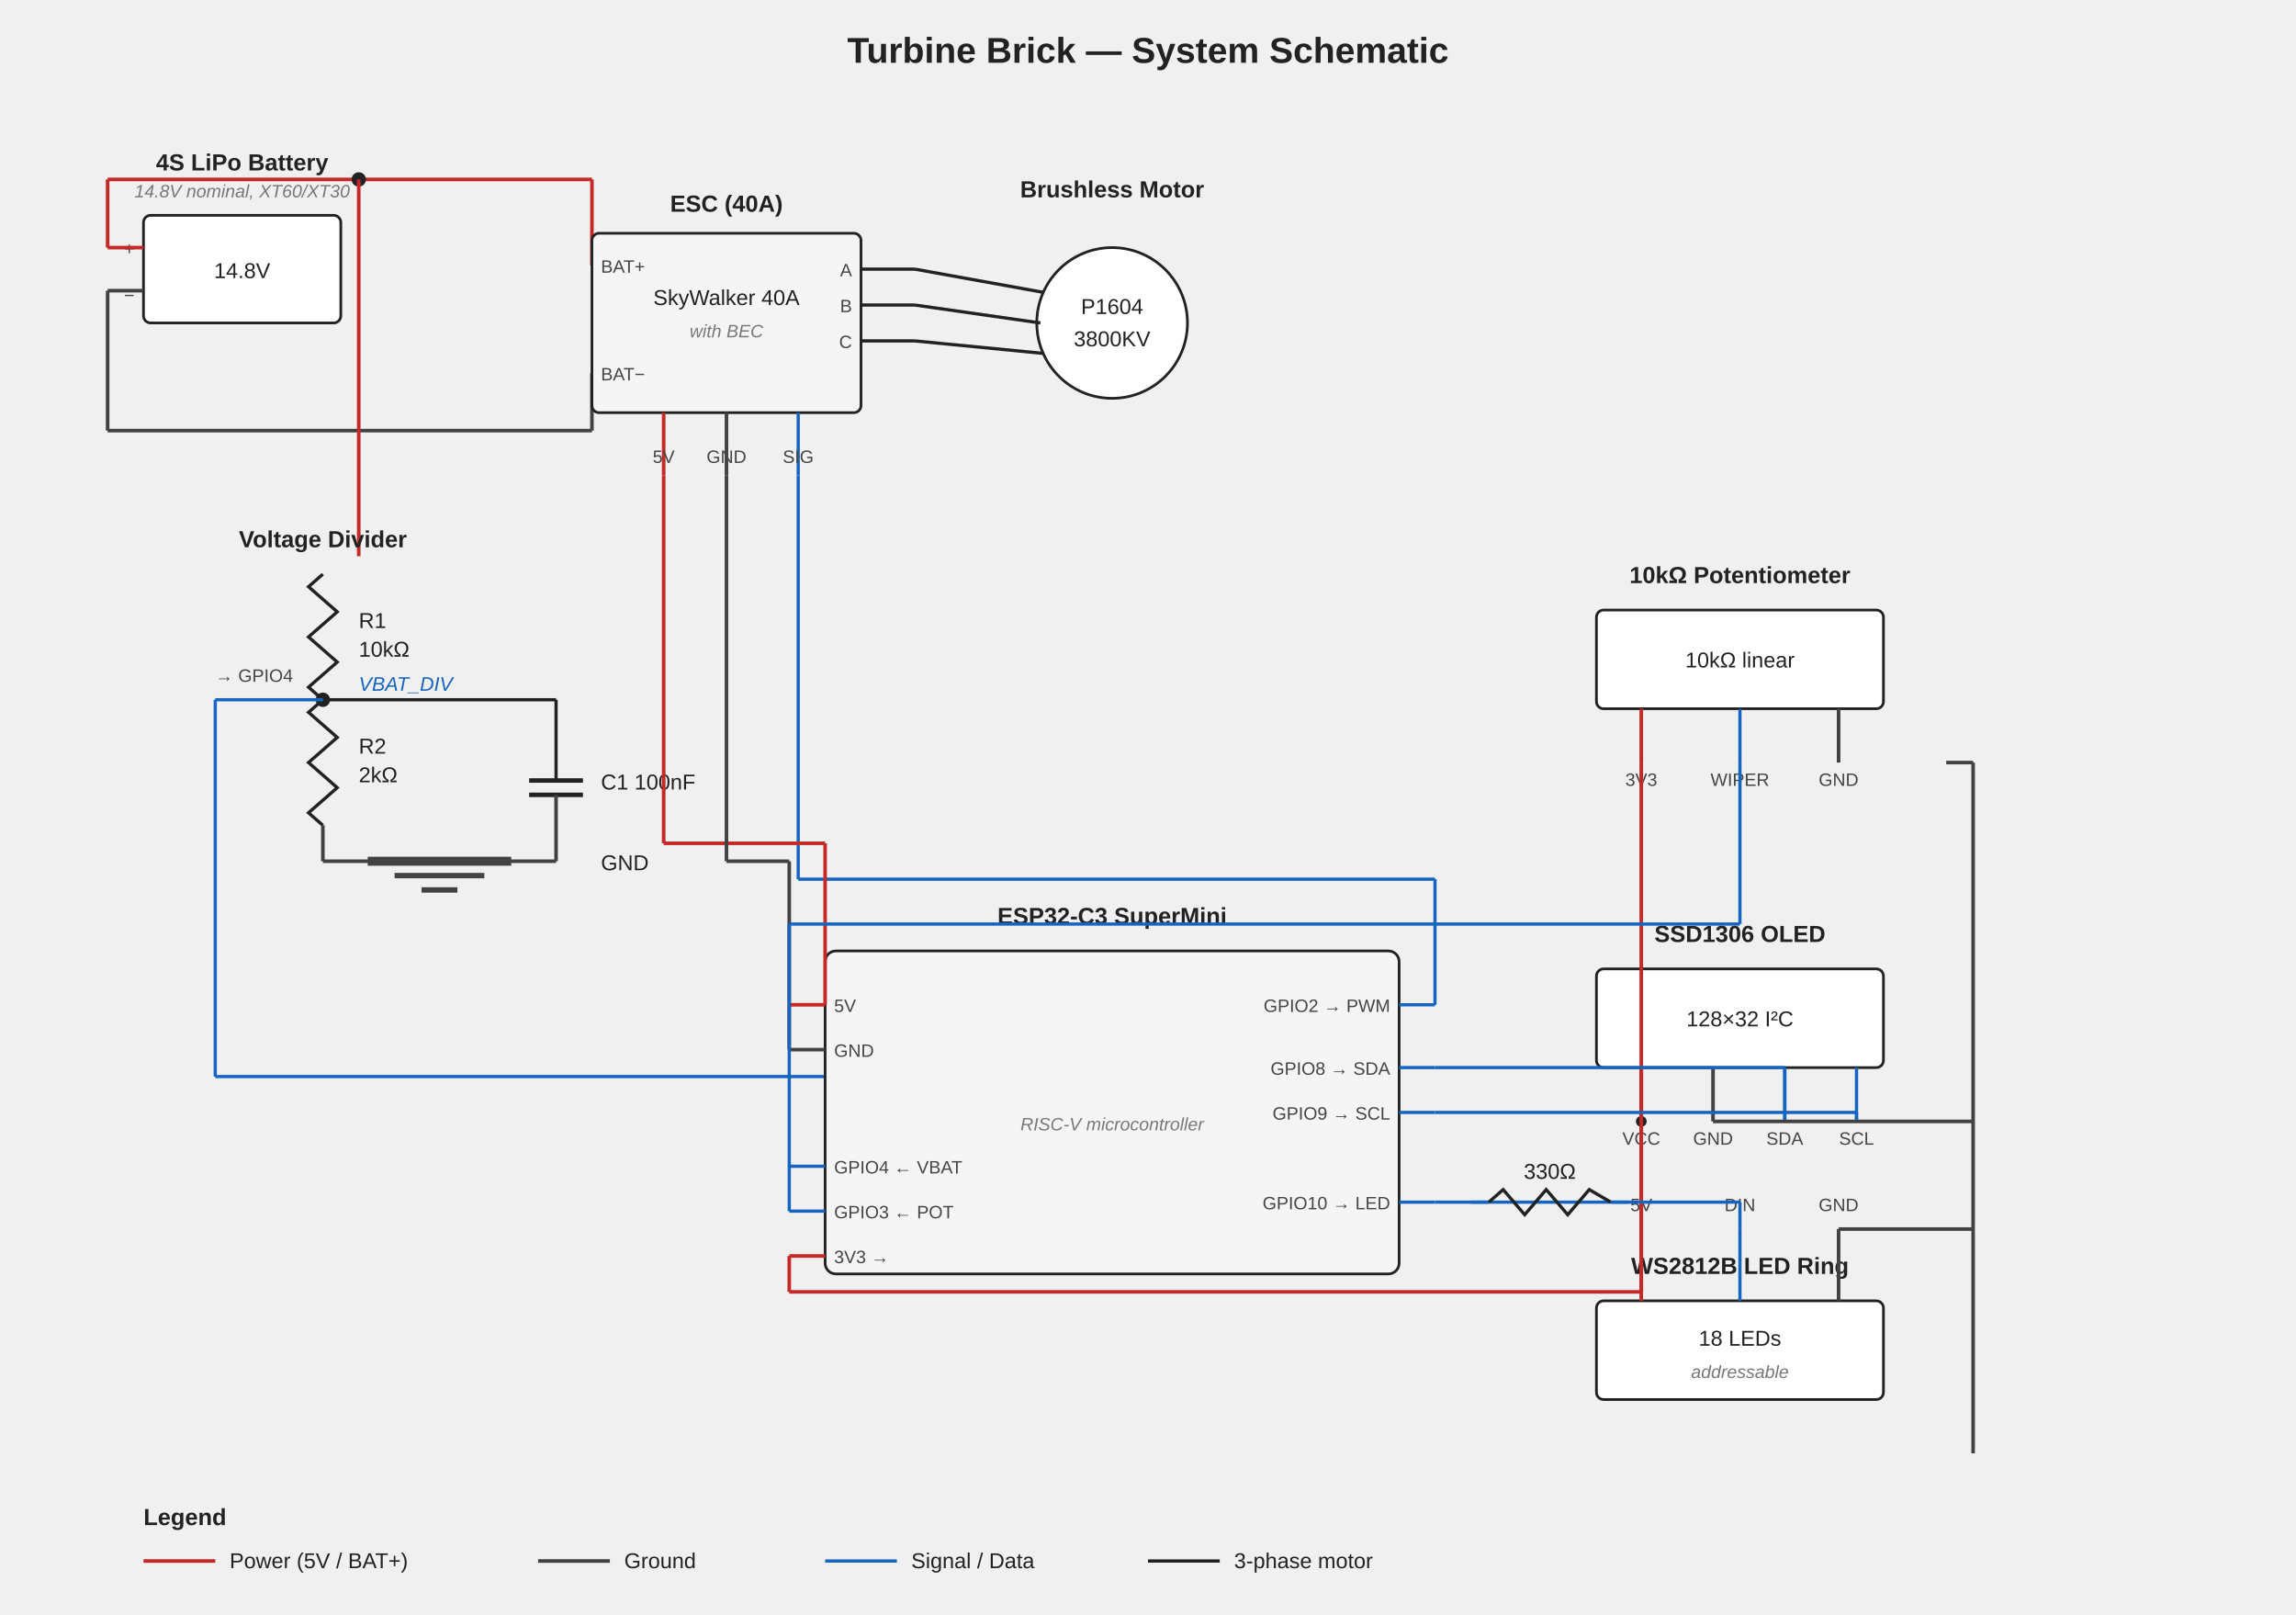
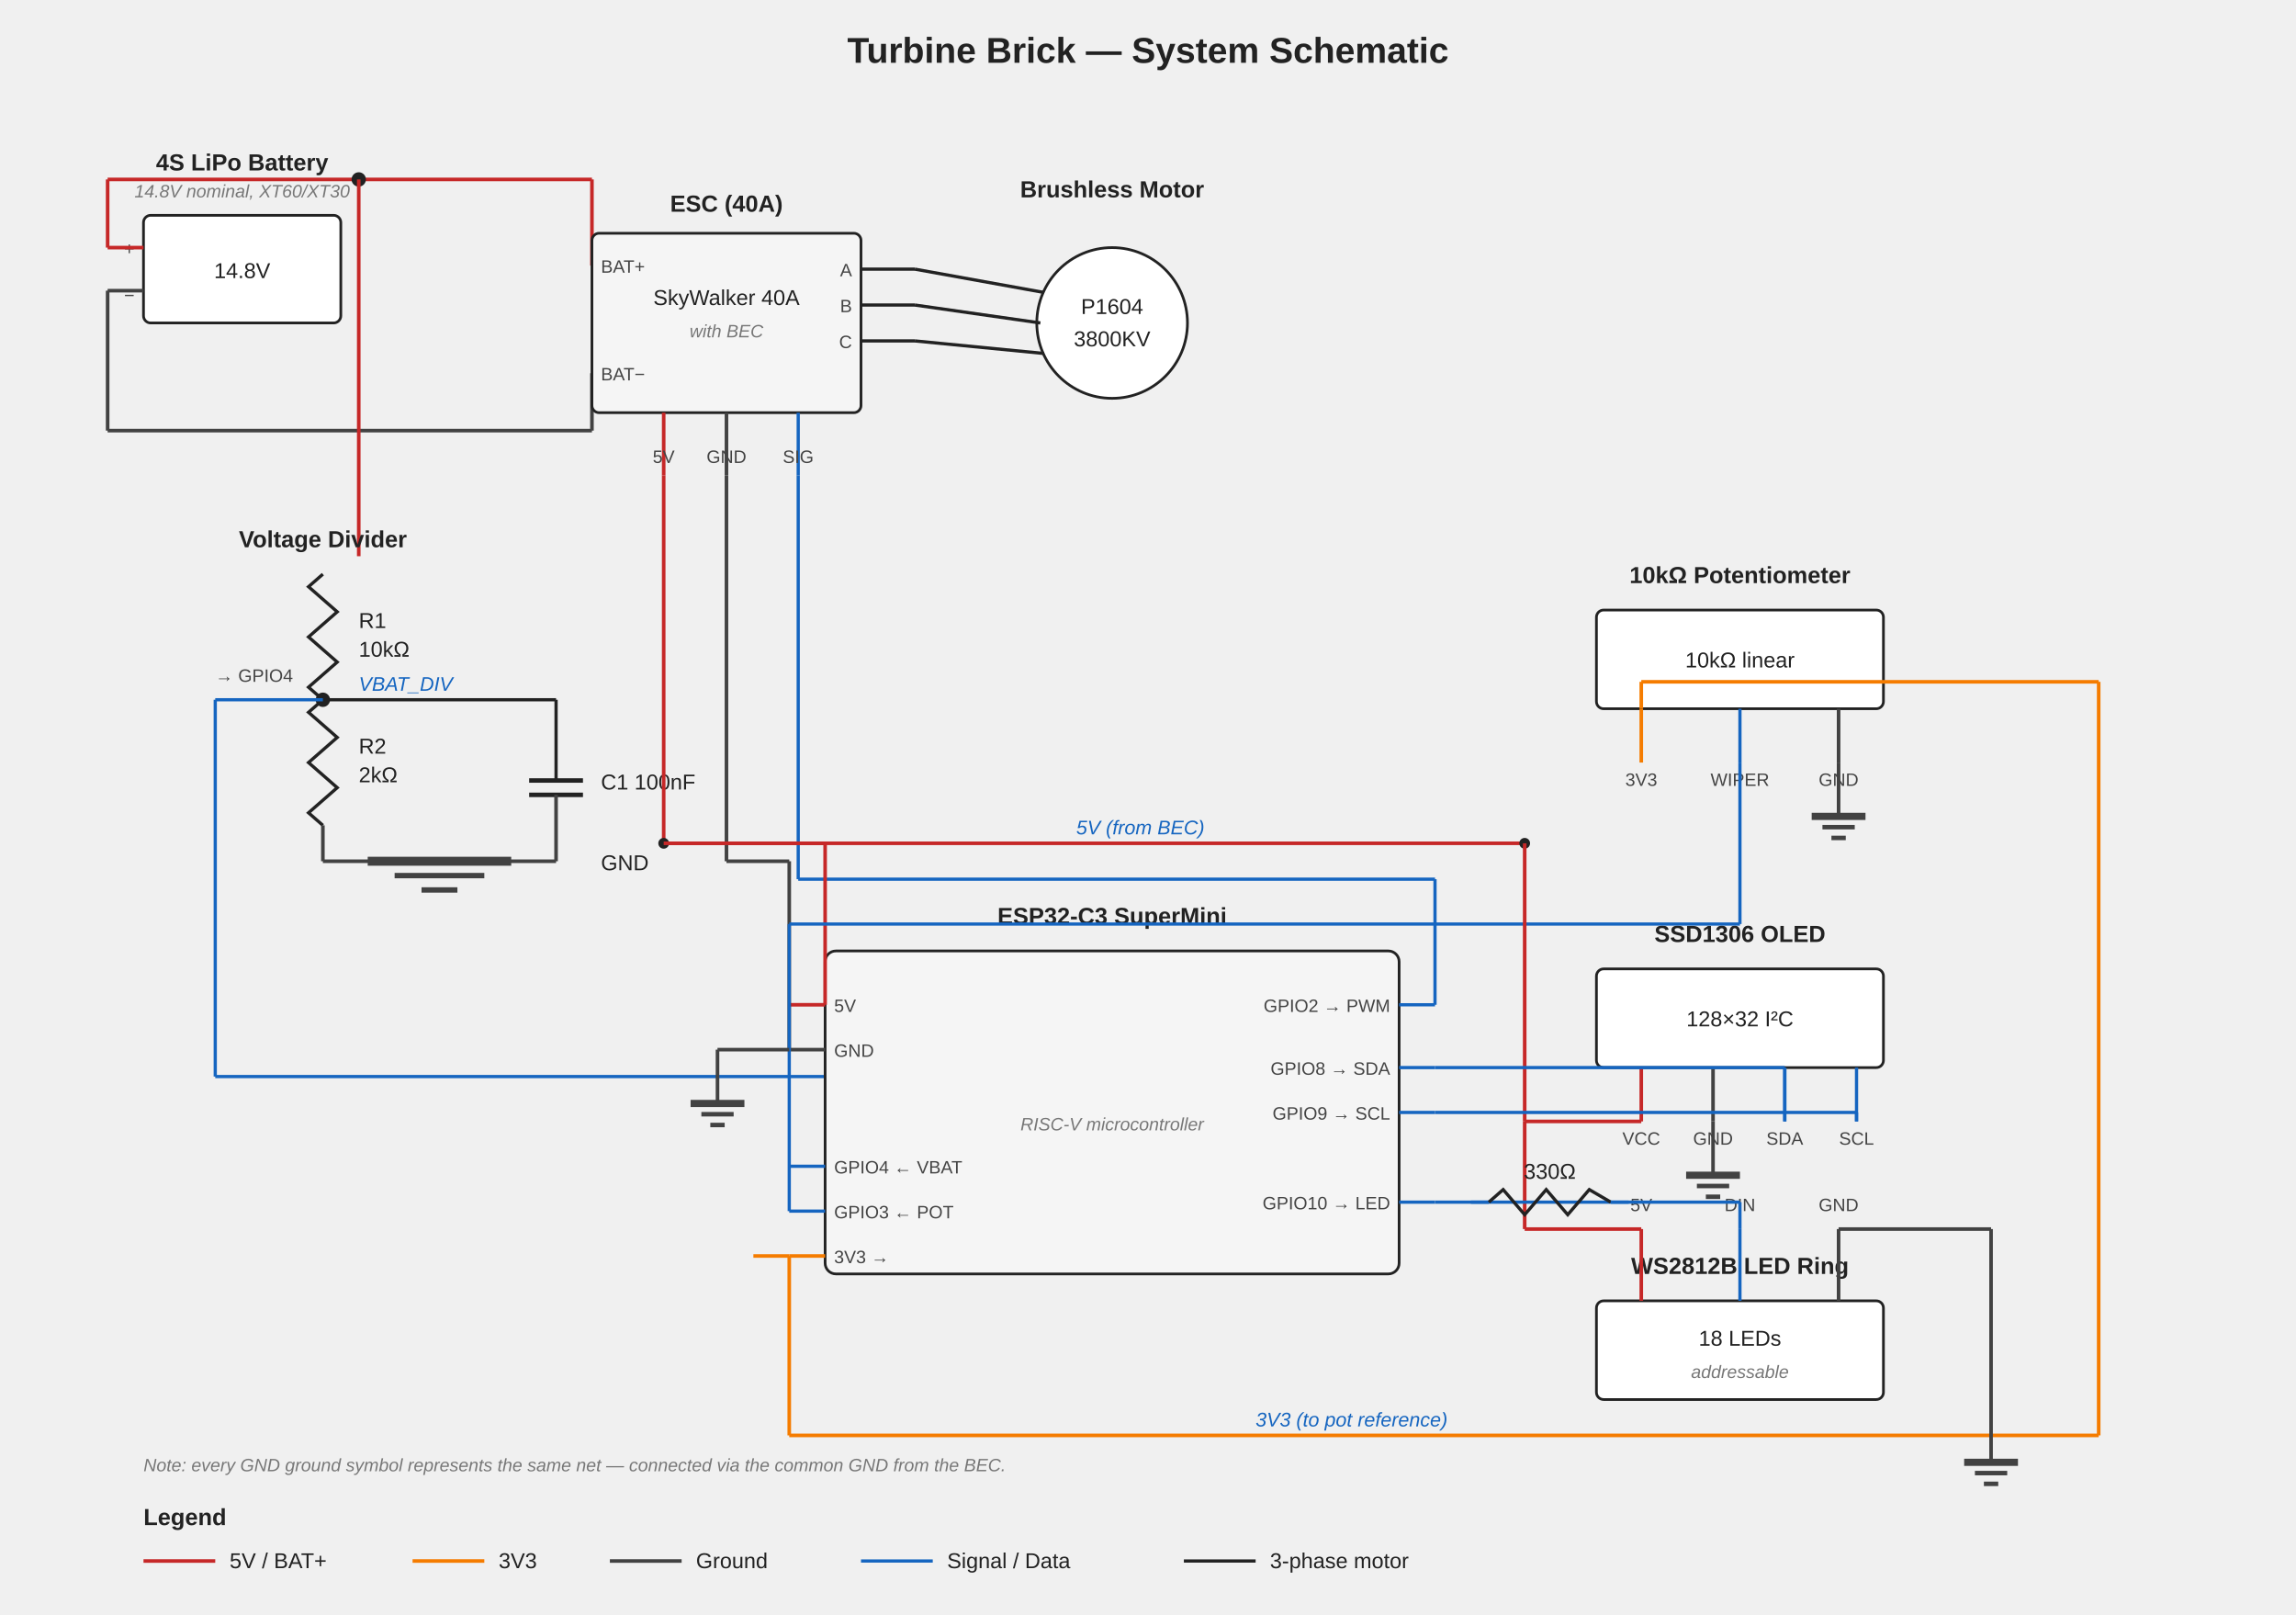
<svg xmlns="http://www.w3.org/2000/svg" viewBox="0 0 1280 900" font-family="Arial, sans-serif">
  <style>
    .wire-power { stroke: #c62828; stroke-width: 2; fill: none; }
+     .wire-3v3 { stroke: #f57c00; stroke-width: 2; fill: none; }
    .wire-gnd { stroke: #424242; stroke-width: 2; fill: none; }
    .wire-data { stroke: #1565c0; stroke-width: 1.8; fill: none; }
    .wire { stroke: #222; stroke-width: 1.8; fill: none; }
    .component { fill: #fff; stroke: #222; stroke-width: 1.5; }
    .ic-body { fill: #f5f5f5; stroke: #222; stroke-width: 1.5; }
    .label { font-size: 12px; fill: #222; }
    .label-bold { font-size: 13px; fill: #222; font-weight: bold; }
    .pin-label { font-size: 10px; fill: #444; }
    .net-label { font-size: 11px; fill: #1565c0; font-style: italic; }
    .title { font-size: 20px; font-weight: bold; fill: #222; }
    .annotation { font-size: 10px; fill: #777; font-style: italic; }
    .node { fill: #222; }
  </style>
  <text x="640" y="35" text-anchor="middle" class="title">Turbine Brick — System Schematic</text>
  <g transform="translate(80, 120)">
    <text x="55" y="-25" text-anchor="middle" class="label-bold">4S LiPo Battery</text>
    <text x="55" y="-10" text-anchor="middle" class="annotation">14.8V nominal, XT60/XT30</text>
    <rect x="0" y="0" width="110" height="60" class="component" rx="4" />
    <text x="55" y="35" text-anchor="middle" class="label">14.8V</text>
    <text x="-5" y="22" text-anchor="end" class="pin-label">+</text>
    <text x="-5" y="48" text-anchor="end" class="pin-label">−</text>
  </g>
  <line x1="80" y1="138" x2="60" y2="138" class="wire-power" />
  <line x1="60" y1="138" x2="60" y2="100" class="wire-power" />
  <line x1="60" y1="100" x2="330" y2="100" class="wire-power" />
  <line x1="330" y1="100" x2="330" y2="148" class="wire-power" />
  <line x1="80" y1="162" x2="60" y2="162" class="wire-gnd" />
  <line x1="60" y1="162" x2="60" y2="240" class="wire-gnd" />
  <line x1="60" y1="240" x2="330" y2="240" class="wire-gnd" />
  <line x1="330" y1="240" x2="330" y2="208" class="wire-gnd" />
  <circle cx="200" cy="100" r="4" class="node" />
  <line x1="200" y1="100" x2="200" y2="310" class="wire-power" />
  <g transform="translate(330, 130)">
    <text x="75" y="-12" text-anchor="middle" class="label-bold">ESC (40A)</text>
    <rect x="0" y="0" width="150" height="100" class="ic-body" rx="4" />
    <text x="75" y="40" text-anchor="middle" class="label">SkyWalker 40A</text>
    <text x="75" y="58" text-anchor="middle" class="annotation">with BEC</text>
    <text x="5" y="22" class="pin-label">BAT+</text>
    <text x="5" y="82" class="pin-label">BAT−</text>
    <line x1="150" y1="20" x2="180" y2="20" class="wire" />
    <line x1="150" y1="40" x2="180" y2="40" class="wire" />
    <line x1="150" y1="60" x2="180" y2="60" class="wire" />
    <text x="145" y="24" text-anchor="end" class="pin-label">A</text>
    <text x="145" y="44" text-anchor="end" class="pin-label">B</text>
    <text x="145" y="64" text-anchor="end" class="pin-label">C</text>
    <line x1="40" y1="100" x2="40" y2="135" class="wire-power" />
    <line x1="75" y1="100" x2="75" y2="135" class="wire-gnd" />
    <line x1="115" y1="100" x2="115" y2="135" class="wire-data" />
    <text x="40" y="128" text-anchor="middle" class="pin-label">5V</text>
    <text x="75" y="128" text-anchor="middle" class="pin-label">GND</text>
    <text x="115" y="128" text-anchor="middle" class="pin-label">SIG</text>
  </g>
  <g transform="translate(550, 125)">
    <text x="70" y="-15" text-anchor="middle" class="label-bold">Brushless Motor</text>
    <circle cx="70" cy="55" r="42" class="component" />
    <text x="70" y="50" text-anchor="middle" class="label">P1604</text>
    <text x="70" y="68" text-anchor="middle" class="label">3800KV</text>
    <line x1="-40" y1="25" x2="32" y2="38" class="wire" />
    <line x1="-40" y1="45" x2="30" y2="55" class="wire" />
    <line x1="-40" y1="65" x2="32" y2="72" class="wire" />
  </g>
  <g transform="translate(80, 320)">
    <text x="100" y="-15" text-anchor="middle" class="label-bold">Voltage Divider</text>
    <g transform="translate(100, 0)">
      <polyline points="0,0 -8,7 8,21 -8,35 8,49 -8,63 0,70" stroke="#222" stroke-width="1.8" fill="none" />
      <text x="20" y="30" class="label">R1</text>
      <text x="20" y="46" class="label">10kΩ</text>
    </g>
    <circle cx="100" cy="70" r="4" class="node" />
    <text x="120" y="65" class="net-label">VBAT_DIV</text>
    <g transform="translate(100, 70)">
      <polyline points="0,0 -8,7 8,21 -8,35 8,49 -8,63 0,70" stroke="#222" stroke-width="1.8" fill="none" />
      <text x="20" y="30" class="label">R2</text>
      <text x="20" y="46" class="label">2kΩ</text>
    </g>
    <line x1="100" y1="70" x2="230" y2="70" class="wire" />
    <line x1="230" y1="70" x2="230" y2="115" class="wire" />
    <line x1="215" y1="115" x2="245" y2="115" stroke="#222" stroke-width="2.5" />
    <line x1="215" y1="123" x2="245" y2="123" stroke="#222" stroke-width="2.5" />
    <text x="255" y="120" class="label">C1 100nF</text>
    <line x1="230" y1="123" x2="230" y2="160" class="wire-gnd" />
    <line x1="100" y1="140" x2="100" y2="160" class="wire-gnd" />
    <line x1="100" y1="160" x2="230" y2="160" class="wire-gnd" />
    <line x1="125" y1="160" x2="205" y2="160" stroke="#424242" stroke-width="5" />
    <line x1="140" y1="168" x2="190" y2="168" stroke="#424242" stroke-width="3" />
    <line x1="155" y1="176" x2="175" y2="176" stroke="#424242" stroke-width="3" />
    <text x="255" y="165" class="label">GND</text>
    <line x1="100" y1="70" x2="40" y2="70" class="wire-data" />
    <text x="40" y="60" class="pin-label">→ GPIO4</text>
  </g>
  <line x1="120" y1="390" x2="120" y2="600" class="wire-data" />
  <line x1="120" y1="600" x2="460" y2="600" class="wire-data" />
  <g transform="translate(460, 530)">
    <text x="160" y="-15" text-anchor="middle" class="label-bold">ESP32-C3 SuperMini</text>
    <rect x="0" y="0" width="320" height="180" class="ic-body" rx="6" />
    <text x="160" y="100" text-anchor="middle" class="annotation">RISC-V microcontroller</text>
    <line x1="0" y1="30" x2="-20" y2="30" class="wire-power" />
    <text x="5" y="34" class="pin-label">5V</text>
    <line x1="0" y1="55" x2="-20" y2="55" class="wire-gnd" />
    <text x="5" y="59" class="pin-label">GND</text>
    <line x1="0" y1="120" x2="-20" y2="120" class="wire-data" />
    <text x="5" y="124" class="pin-label">GPIO4 ← VBAT</text>
    <line x1="0" y1="145" x2="-20" y2="145" class="wire-data" />
    <text x="5" y="149" class="pin-label">GPIO3 ← POT</text>
-     <line x1="0" y1="170" x2="-20" y2="170" class="wire-power" />
+     <line x1="0" y1="170" x2="-20" y2="170" class="wire-3v3" />
    <text x="5" y="174" class="pin-label">3V3 →</text>
    <line x1="320" y1="30" x2="340" y2="30" class="wire-data" />
    <text x="315" y="34" text-anchor="end" class="pin-label">GPIO2 → PWM</text>
    <line x1="320" y1="65" x2="340" y2="65" class="wire-data" />
    <text x="315" y="69" text-anchor="end" class="pin-label">GPIO8 → SDA</text>
    <line x1="320" y1="90" x2="340" y2="90" class="wire-data" />
    <text x="315" y="94" text-anchor="end" class="pin-label">GPIO9 → SCL</text>
    <line x1="320" y1="140" x2="340" y2="140" class="wire-data" />
    <text x="315" y="144" text-anchor="end" class="pin-label">GPIO10 → LED</text>
  </g>
  <g transform="translate(890, 340)">
    <text x="80" y="-15" text-anchor="middle" class="label-bold">10kΩ Potentiometer</text>
    <rect x="0" y="0" width="160" height="55" class="component" rx="4" />
    <text x="80" y="32" text-anchor="middle" class="label">10kΩ linear</text>
-     <line x1="25" y1="55" x2="25" y2="85" class="wire-power" />
+     <line x1="25" y1="55" x2="25" y2="85" class="wire-3v3" />
    <line x1="80" y1="55" x2="80" y2="85" class="wire-data" />
    <line x1="135" y1="55" x2="135" y2="85" class="wire-gnd" />
    <text x="25" y="98" text-anchor="middle" class="pin-label">3V3</text>
    <text x="80" y="98" text-anchor="middle" class="pin-label">WIPER</text>
    <text x="135" y="98" text-anchor="middle" class="pin-label">GND</text>
  </g>
  <g transform="translate(890, 540)">
    <text x="80" y="-15" text-anchor="middle" class="label-bold">SSD1306 OLED</text>
    <rect x="0" y="0" width="160" height="55" class="component" rx="4" />
    <text x="80" y="32" text-anchor="middle" class="label">128×32 I²C</text>
    <line x1="25" y1="55" x2="25" y2="85" class="wire-power" />
    <line x1="65" y1="55" x2="65" y2="85" class="wire-gnd" />
    <line x1="105" y1="55" x2="105" y2="85" class="wire-data" />
    <line x1="145" y1="55" x2="145" y2="85" class="wire-data" />
    <text x="25" y="98" text-anchor="middle" class="pin-label">VCC</text>
    <text x="65" y="98" text-anchor="middle" class="pin-label">GND</text>
    <text x="105" y="98" text-anchor="middle" class="pin-label">SDA</text>
    <text x="145" y="98" text-anchor="middle" class="pin-label">SCL</text>
  </g>
  <g transform="translate(890, 760)">
    <text x="80" y="-50" text-anchor="middle" class="label-bold">WS2812B LED Ring</text>
    <rect x="0" y="-35" width="160" height="55" class="component" rx="4" />
    <text x="80" y="-10" text-anchor="middle" class="label">18 LEDs</text>
    <text x="80" y="8" text-anchor="middle" class="annotation">addressable</text>
    <line x1="25" y1="-35" x2="25" y2="-75" class="wire-power" />
    <line x1="80" y1="-35" x2="80" y2="-75" class="wire-data" />
    <line x1="135" y1="-35" x2="135" y2="-75" class="wire-gnd" />
    <text x="25" y="-85" text-anchor="middle" class="pin-label">5V</text>
    <text x="80" y="-85" text-anchor="middle" class="pin-label">DIN</text>
    <text x="135" y="-85" text-anchor="middle" class="pin-label">GND</text>
  </g>
  <line x1="445" y1="265" x2="445" y2="490" class="wire-data" />
  <line x1="445" y1="490" x2="800" y2="490" class="wire-data" />
  <line x1="800" y1="490" x2="800" y2="560" class="wire-data" />
  <line x1="370" y1="265" x2="370" y2="470" class="wire-power" />
  <line x1="370" y1="470" x2="460" y2="470" class="wire-power" />
  <line x1="460" y1="470" x2="460" y2="560" class="wire-power" />
  <line x1="405" y1="265" x2="405" y2="480" class="wire-gnd" />
  <line x1="405" y1="480" x2="440" y2="480" class="wire-gnd" />
  <line x1="440" y1="480" x2="440" y2="585" class="wire-gnd" />
-   <line x1="440" y1="700" x2="440" y2="720" class="wire-power" />
-   <line x1="440" y1="720" x2="915" y2="720" class="wire-power" />
-   <line x1="915" y1="720" x2="915" y2="425" class="wire-power" />
+   <line x1="440" y1="700" x2="440" y2="800" class="wire-3v3" />
+   <line x1="440" y1="800" x2="1170" y2="800" class="wire-3v3" />
+   <line x1="1170" y1="800" x2="1170" y2="380" class="wire-3v3" />
+   <line x1="1170" y1="380" x2="915" y2="380" class="wire-3v3" />
+   <line x1="915" y1="380" x2="915" y2="395" class="wire-3v3" />
+   <text x="700" y="795" class="net-label">3V3 (to pot reference)</text>
+   <line x1="440" y1="700" x2="420" y2="700" class="wire-3v3" />
  <line x1="970" y1="425" x2="970" y2="515" class="wire-data" />
  <line x1="970" y1="515" x2="440" y2="515" class="wire-data" />
  <line x1="440" y1="515" x2="440" y2="675" class="wire-data" />
-   <line x1="915" y1="625" x2="915" y2="625" class="wire-power" />
-   <circle cx="915" cy="625" r="3" class="node" />
-   <line x1="915" y1="595" x2="915" y2="685" class="wire-power" />
+   <circle cx="370" cy="470" r="3" class="node" />
+   <line x1="370" y1="470" x2="850" y2="470" class="wire-power" />
+   <text x="600" y="465" class="net-label">5V (from BEC)</text>
+   <circle cx="850" cy="470" r="3" class="node" />
+   <line x1="850" y1="470" x2="850" y2="625" class="wire-power" />
+   <line x1="850" y1="625" x2="915" y2="625" class="wire-power" />
+   <line x1="850" y1="625" x2="850" y2="685" class="wire-power" />
+   <line x1="850" y1="685" x2="915" y2="685" class="wire-power" />
  <line x1="995" y1="625" x2="995" y2="595" class="wire-data" />
  <line x1="995" y1="595" x2="800" y2="595" class="wire-data" />
  <line x1="1035" y1="625" x2="1035" y2="620" class="wire-data" />
  <line x1="1035" y1="620" x2="800" y2="620" class="wire-data" />
  <line x1="800" y1="670" x2="970" y2="670" class="wire-data" />
  <g transform="translate(820, 660)">
    <line x1="0" y1="10" x2="10" y2="10" class="wire-data" />
    <polyline points="10,10 18,3 30,17 42,3 54,17 66,3 78,10" stroke="#222" stroke-width="1.8" fill="none" />
    <line x1="78" y1="10" x2="88" y2="10" class="wire-data" />
    <text x="44" y="-3" text-anchor="middle" class="label">330Ω</text>
  </g>
  <line x1="970" y1="670" x2="970" y2="685" class="wire-data" />
-   <line x1="915" y1="685" x2="915" y2="685" class="wire-power" />
-   <line x1="1085" y1="425" x2="1100" y2="425" class="wire-gnd" />
-   <line x1="1100" y1="425" x2="1100" y2="810" class="wire-gnd" />
-   <line x1="955" y1="625" x2="1100" y2="625" class="wire-gnd" />
-   <line x1="1025" y1="685" x2="1100" y2="685" class="wire-gnd" />
+   <line x1="1025" y1="425" x2="1025" y2="455" class="wire-gnd" />
+   <g transform="translate(1025, 455)">
+     <line x1="-15" y1="0" x2="15" y2="0" stroke="#424242" stroke-width="4" />
+     <line x1="-9" y1="6" x2="9" y2="6" stroke="#424242" stroke-width="2.5" />
+     <line x1="-4" y1="12" x2="4" y2="12" stroke="#424242" stroke-width="2.5" />
+   </g>
+   <line x1="955" y1="625" x2="955" y2="655" class="wire-gnd" />
+   <g transform="translate(955, 655)">
+     <line x1="-15" y1="0" x2="15" y2="0" stroke="#424242" stroke-width="4" />
+     <line x1="-9" y1="6" x2="9" y2="6" stroke="#424242" stroke-width="2.5" />
+     <line x1="-4" y1="12" x2="4" y2="12" stroke="#424242" stroke-width="2.5" />
+   </g>
+   <line x1="1025" y1="685" x2="1110" y2="685" class="wire-gnd" />
+   <line x1="1110" y1="685" x2="1110" y2="815" class="wire-gnd" />
+   <g transform="translate(1110, 815)">
+     <line x1="-15" y1="0" x2="15" y2="0" stroke="#424242" stroke-width="4" />
+     <line x1="-9" y1="6" x2="9" y2="6" stroke="#424242" stroke-width="2.5" />
+     <line x1="-4" y1="12" x2="4" y2="12" stroke="#424242" stroke-width="2.5" />
+   </g>
+   <line x1="440" y1="585" x2="400" y2="585" class="wire-gnd" />
+   <line x1="400" y1="585" x2="400" y2="615" class="wire-gnd" />
+   <g transform="translate(400, 615)">
+     <line x1="-15" y1="0" x2="15" y2="0" stroke="#424242" stroke-width="4" />
+     <line x1="-9" y1="6" x2="9" y2="6" stroke="#424242" stroke-width="2.5" />
+     <line x1="-4" y1="12" x2="4" y2="12" stroke="#424242" stroke-width="2.5" />
+   </g>
+   <text x="80" y="820" class="annotation">Note: every GND ground symbol represents the same net — connected via the common GND from the BEC.</text>
  <g transform="translate(80, 850)">
    <text x="0" y="0" class="label-bold">Legend</text>
    <line x1="0" y1="20" x2="40" y2="20" class="wire-power" />
-     <text x="48" y="24" class="label">Power (5V / BAT+)</text>
-     <line x1="220" y1="20" x2="260" y2="20" class="wire-gnd" />
-     <text x="268" y="24" class="label">Ground</text>
-     <line x1="380" y1="20" x2="420" y2="20" class="wire-data" />
-     <text x="428" y="24" class="label">Signal / Data</text>
-     <line x1="560" y1="20" x2="600" y2="20" class="wire" />
-     <text x="608" y="24" class="label">3-phase motor</text>
+     <text x="48" y="24" class="label">5V / BAT+</text>
+     <line x1="150" y1="20" x2="190" y2="20" class="wire-3v3" />
+     <text x="198" y="24" class="label">3V3</text>
+     <line x1="260" y1="20" x2="300" y2="20" class="wire-gnd" />
+     <text x="308" y="24" class="label">Ground</text>
+     <line x1="400" y1="20" x2="440" y2="20" class="wire-data" />
+     <text x="448" y="24" class="label">Signal / Data</text>
+     <line x1="580" y1="20" x2="620" y2="20" class="wire" />
+     <text x="628" y="24" class="label">3-phase motor</text>
  </g>
</svg>
